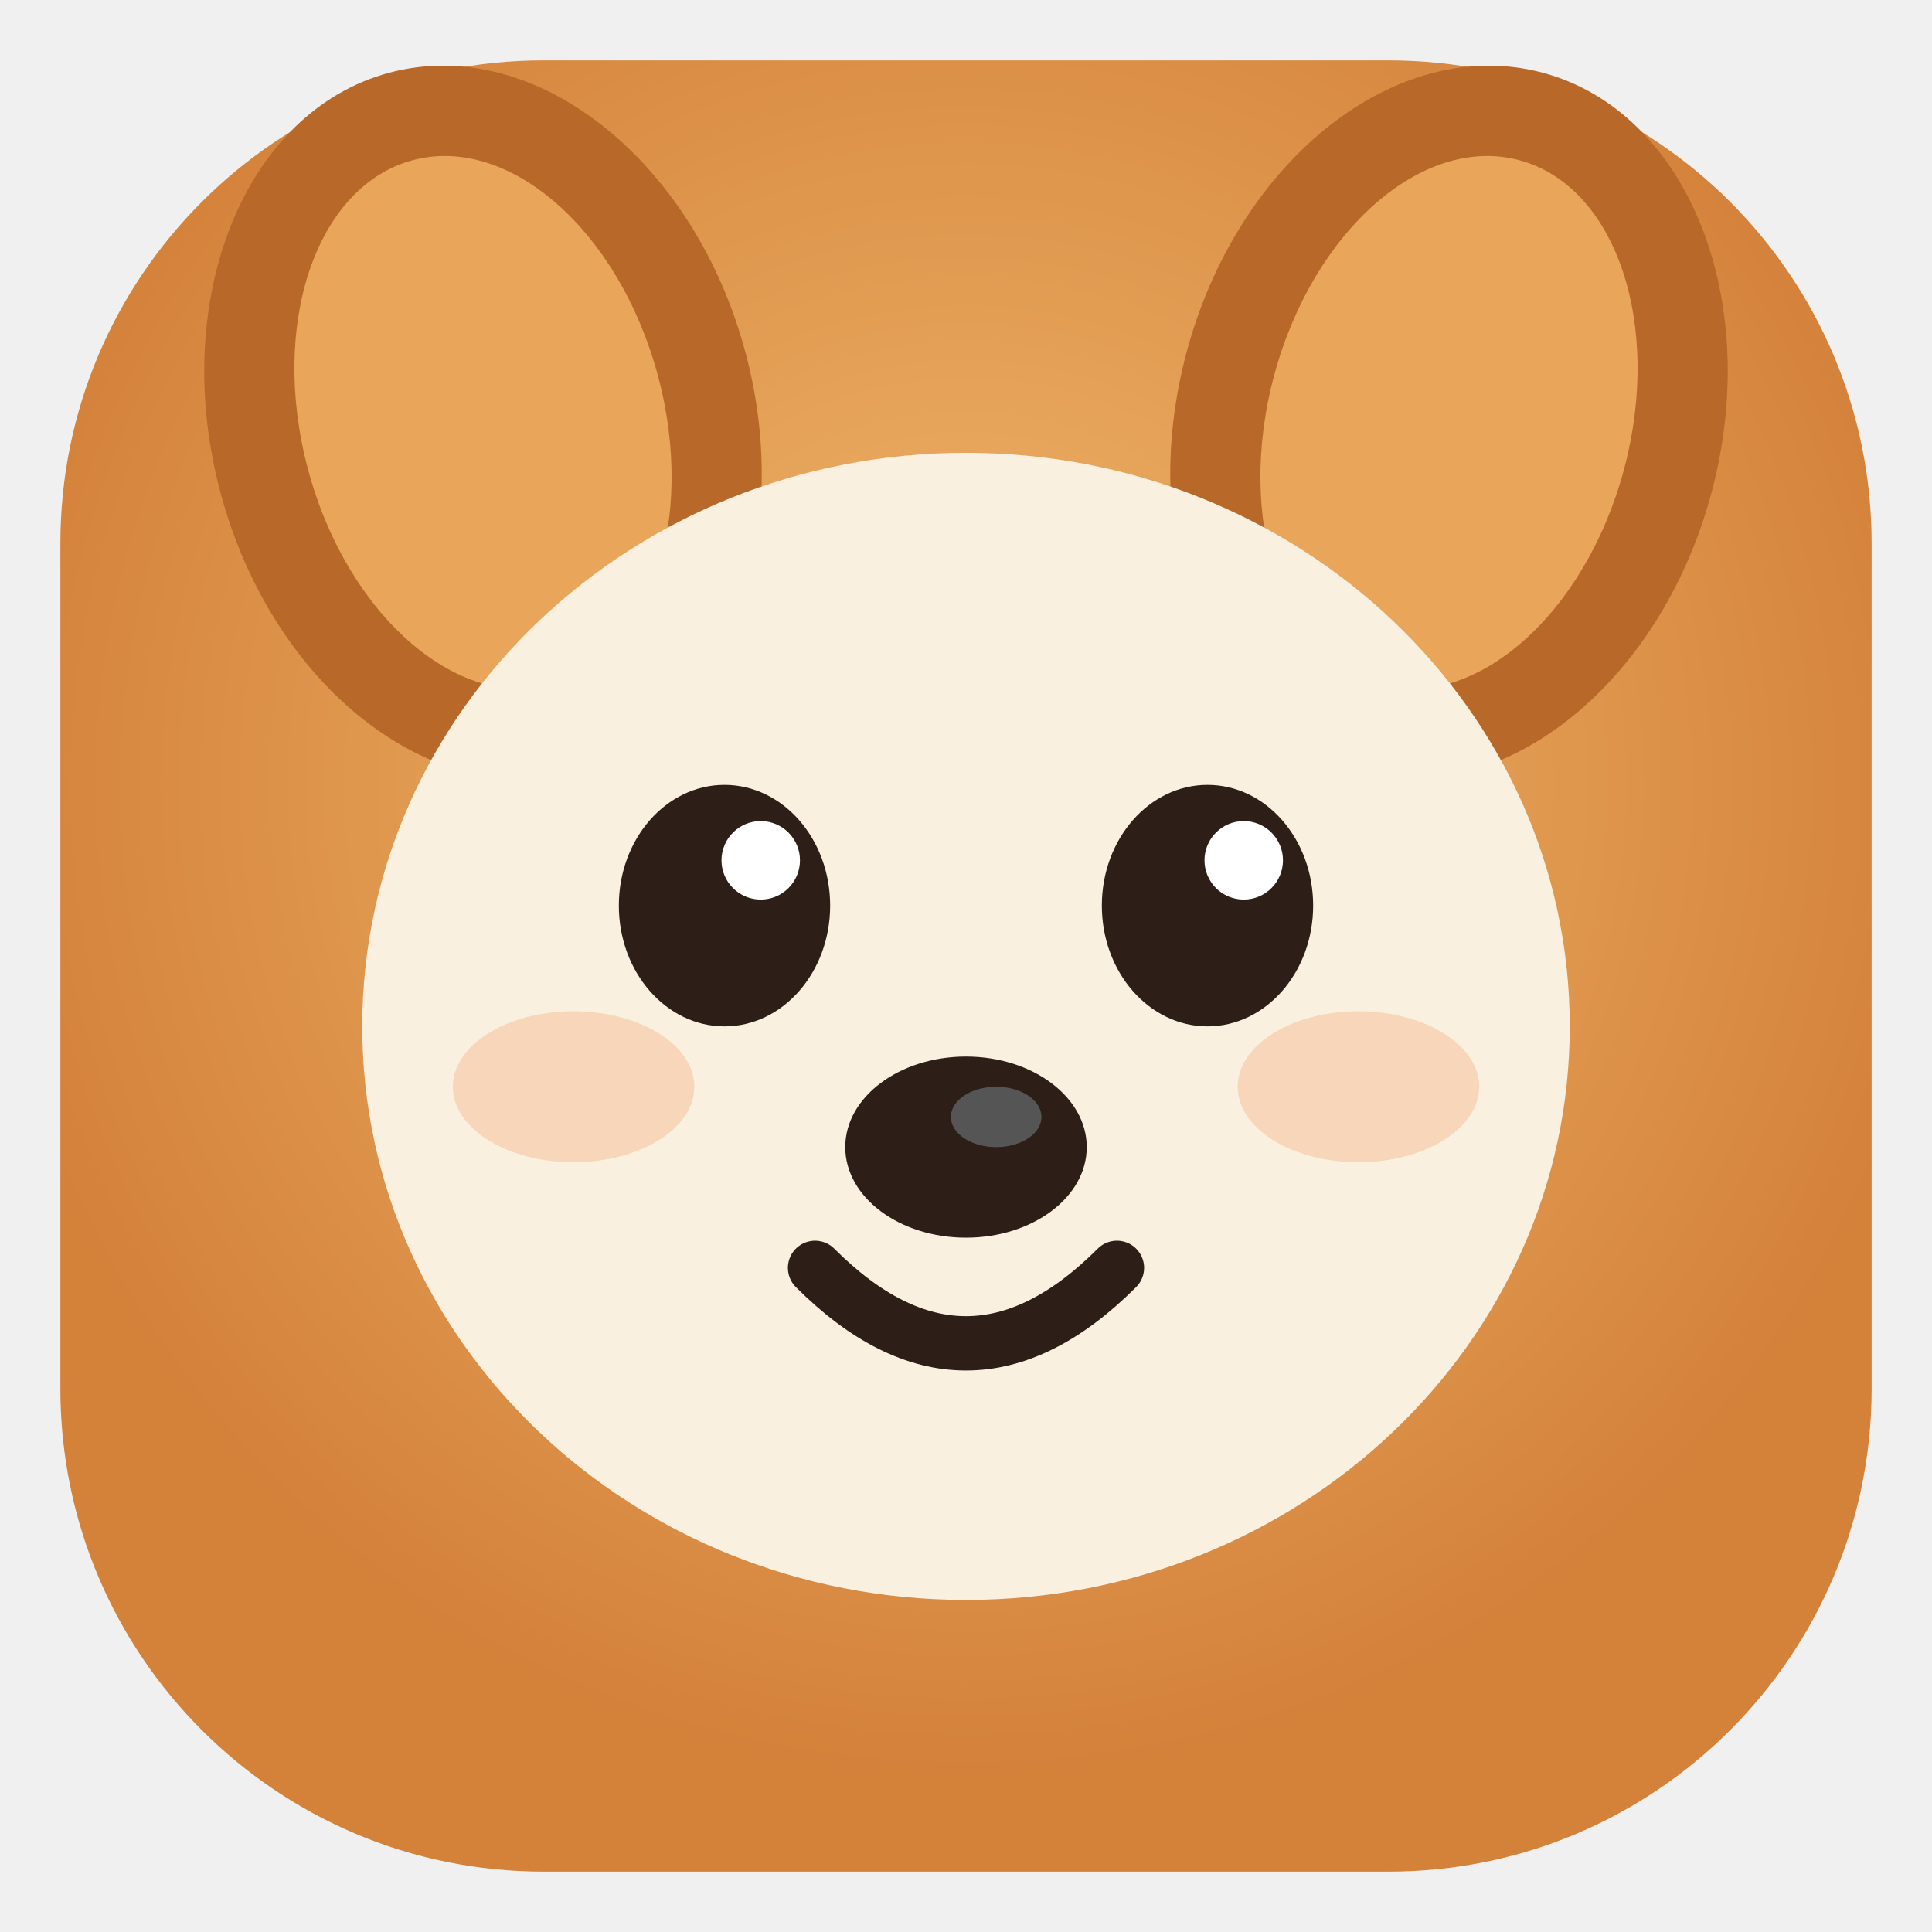
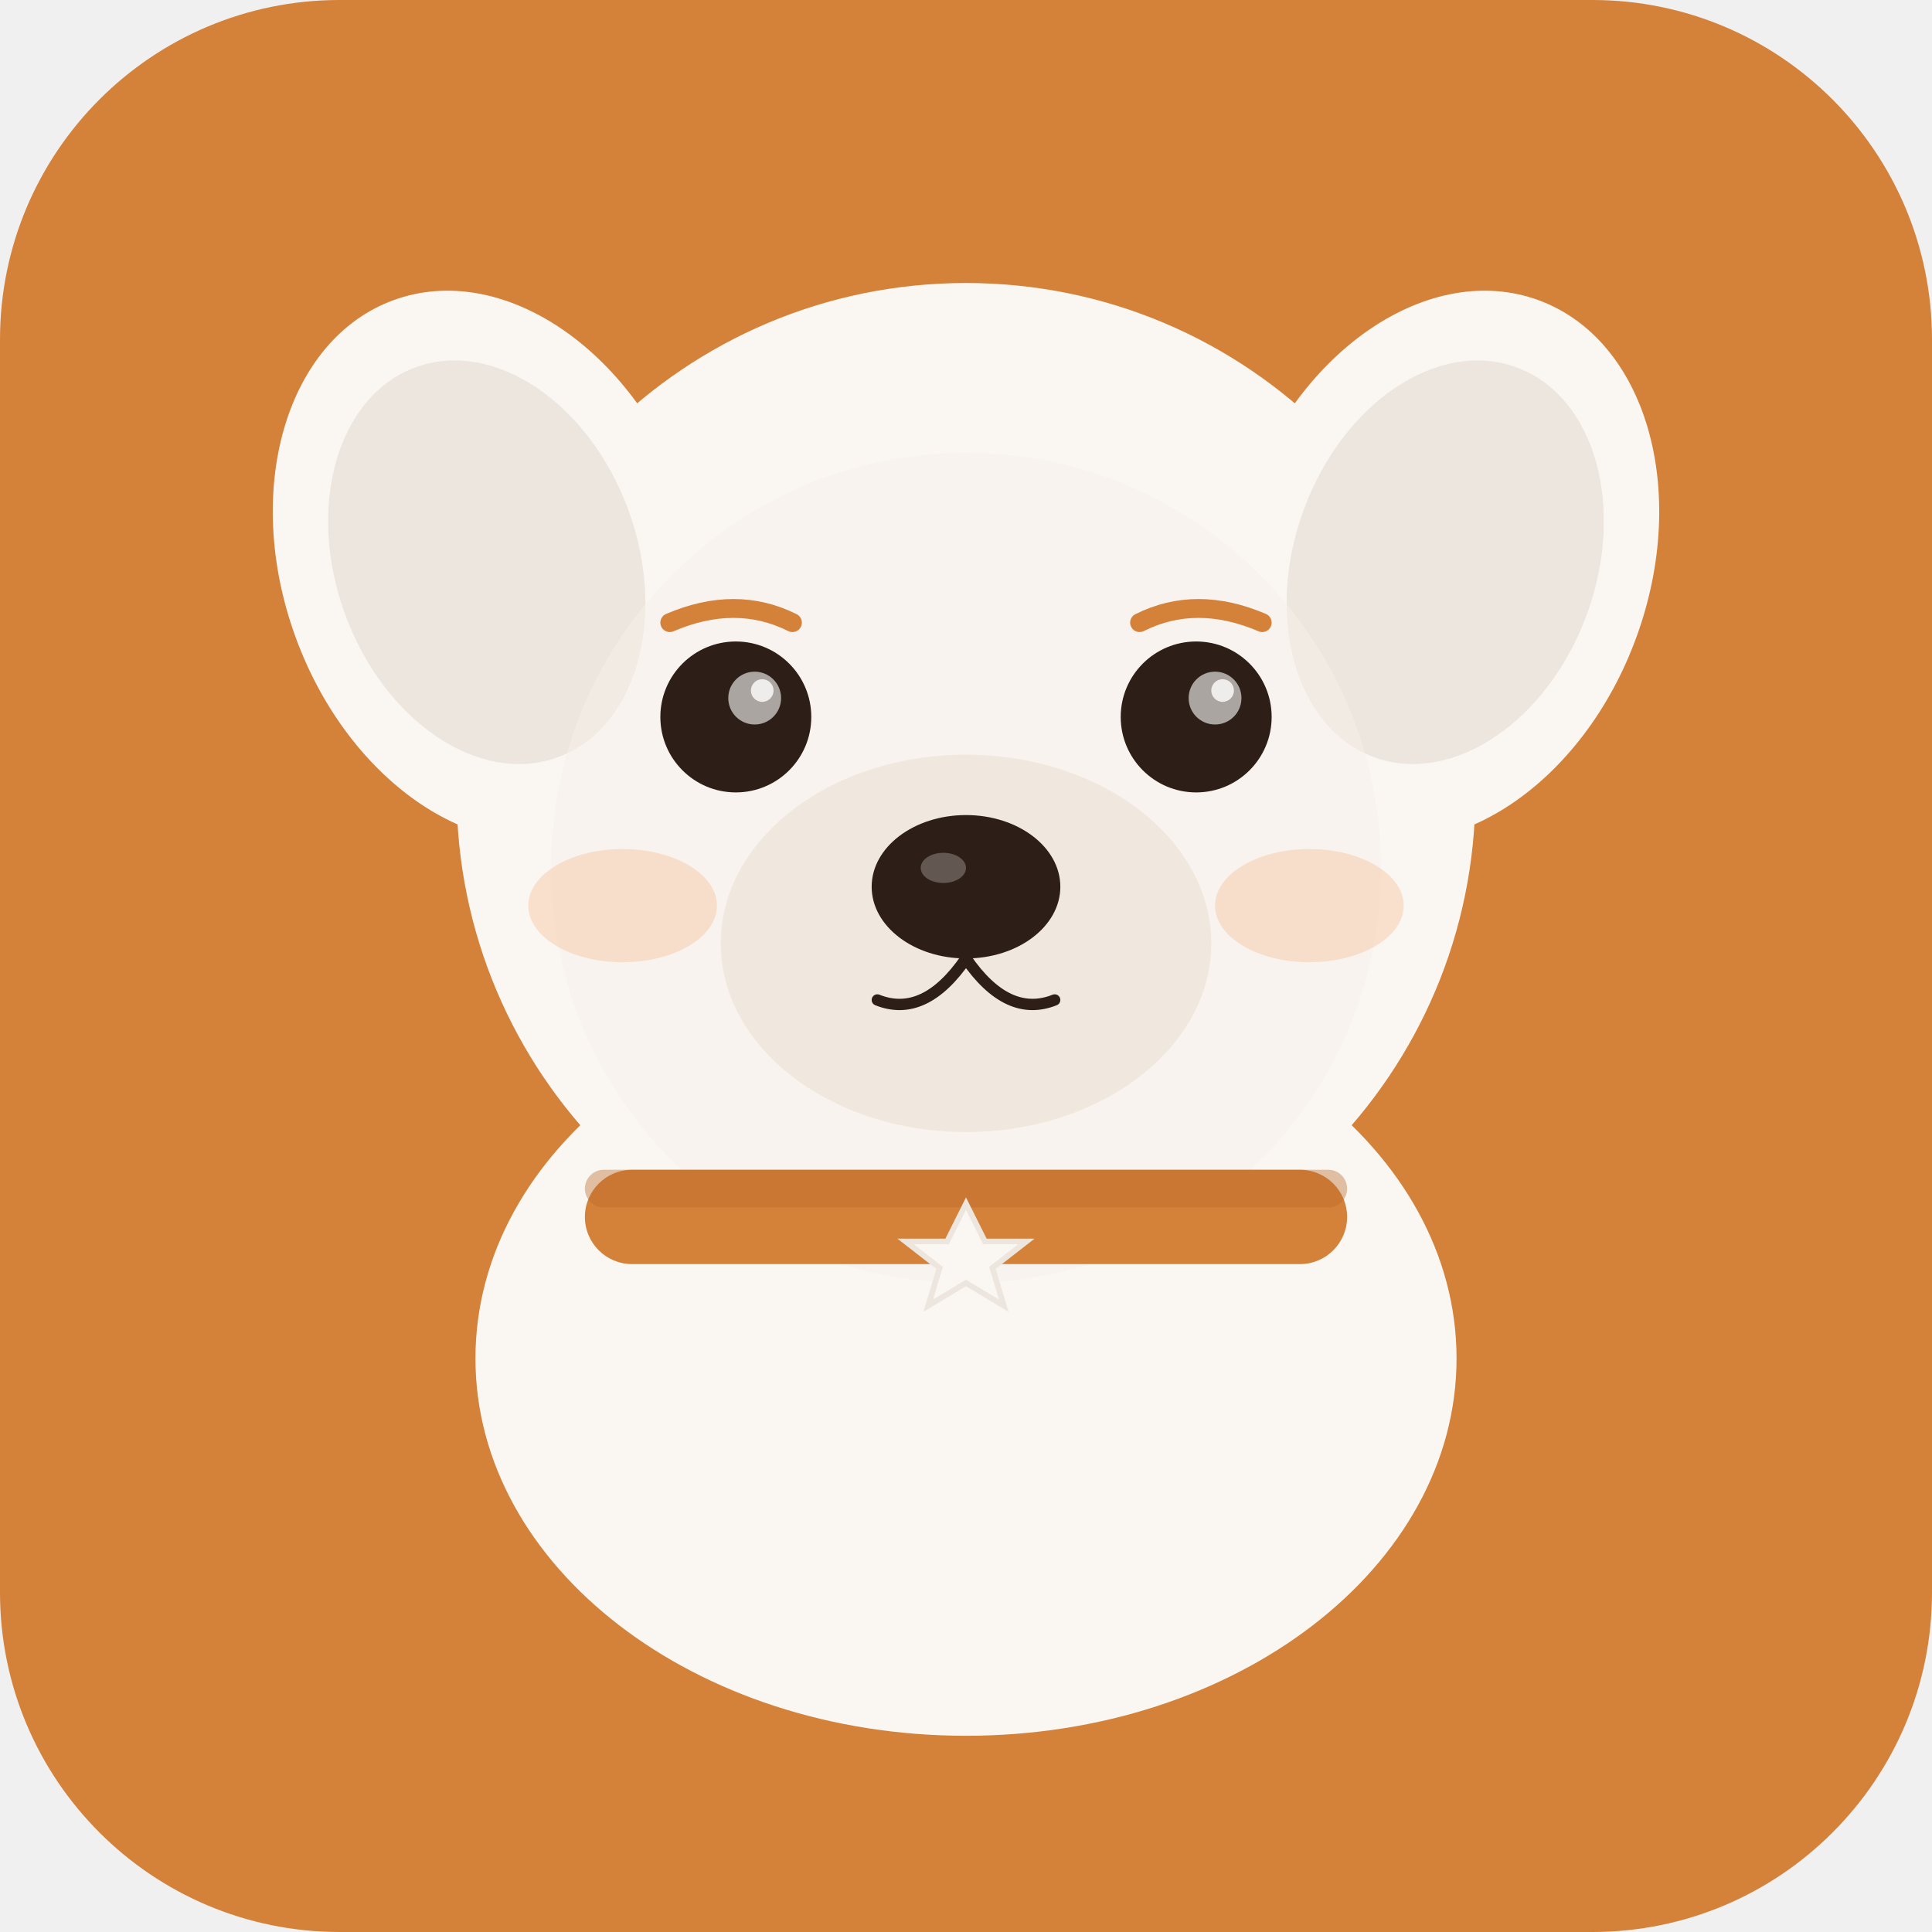
- <svg xmlns="http://www.w3.org/2000/svg" viewBox="0 0 64 64">
-   <defs>
-     <radialGradient id="bg" cx="50%" cy="40%" r="55%">
-       <stop offset="0%" stop-color="#f0b86c" />
-       <stop offset="100%" stop-color="#d4813a" />
-     </radialGradient>
-   </defs>
-   <rect x="2" y="2" width="60" height="60" rx="16" fill="url(#bg)" />
-   <ellipse cx="16" cy="14" rx="9" ry="12" fill="#b86828" transform="rotate(-15 16 14)" />
-   <ellipse cx="16" cy="14" rx="6" ry="9" fill="#e9a55a" transform="rotate(-15 16 14)" />
-   <ellipse cx="48" cy="14" rx="9" ry="12" fill="#b86828" transform="rotate(15 48 14)" />
-   <ellipse cx="48" cy="14" rx="6" ry="9" fill="#e9a55a" transform="rotate(15 48 14)" />
-   <ellipse cx="32" cy="34" rx="20" ry="19" fill="#faf0e0" />
-   <ellipse cx="24" cy="30" rx="3.5" ry="4" fill="#2d1f17" />
-   <ellipse cx="40" cy="30" rx="3.5" ry="4" fill="#2d1f17" />
-   <circle cx="25.2" cy="28.5" r="1.3" fill="#fff" />
-   <circle cx="41.2" cy="28.5" r="1.3" fill="#fff" />
-   <ellipse cx="32" cy="38" rx="4" ry="3" fill="#2d1f17" />
-   <ellipse cx="33" cy="37" rx="1.5" ry="1" fill="#555" />
-   <path d="M27 42 Q32 47 37 42" fill="none" stroke="#2d1f17" stroke-width="1.8" stroke-linecap="round" />
-   <ellipse cx="19" cy="36" rx="4" ry="2.5" fill="#f5c4a0" opacity="0.6" />
-   <ellipse cx="45" cy="36" rx="4" ry="2.5" fill="#f5c4a0" opacity="0.6" />
+ <svg xmlns="http://www.w3.org/2000/svg" viewBox="0 0 1024 1024">
+   <rect width="1024" height="1024" rx="180" fill="#d4813a" />
+   <ellipse cx="512" cy="720" rx="260" ry="200" fill="#faf7f2" />
+   <circle cx="512" cy="420" r="270" fill="#faf7f2" />
+   <ellipse cx="260" cy="300" rx="110" ry="150" fill="#faf7f2" transform="rotate(-20 260 300)" />
+   <ellipse cx="258" cy="298" rx="80" ry="110" fill="#ede6de" transform="rotate(-20 258 298)" />
+   <ellipse cx="764" cy="300" rx="110" ry="150" fill="#faf7f2" transform="rotate(20 764 300)" />
+   <ellipse cx="766" cy="298" rx="80" ry="110" fill="#ede6de" transform="rotate(20 766 298)" />
+   <circle cx="512" cy="460" r="220" fill="#f5f0ea" opacity="0.5" />
+   <ellipse cx="512" cy="500" rx="130" ry="100" fill="#f0e8de" />
+   <ellipse cx="512" cy="470" rx="50" ry="38" fill="#2d1f17" />
+   <ellipse cx="500" cy="460" rx="12" ry="8" fill="#ffffff" opacity="0.25" />
+   <path d="M 512 508 Q 490 540 465 530" stroke="#2d1f17" stroke-width="6" fill="none" stroke-linecap="round" />
+   <path d="M 512 508 Q 534 540 559 530" stroke="#2d1f17" stroke-width="6" fill="none" stroke-linecap="round" />
+   <circle cx="390" cy="380" r="40" fill="#2d1f17" />
+   <circle cx="400" cy="370" r="14" fill="#ffffff" opacity="0.6" />
+   <circle cx="404" cy="366" r="6" fill="#ffffff" opacity="0.8" />
+   <circle cx="634" cy="380" r="40" fill="#2d1f17" />
+   <circle cx="644" cy="370" r="14" fill="#ffffff" opacity="0.6" />
+   <circle cx="648" cy="366" r="6" fill="#ffffff" opacity="0.8" />
+   <path d="M 355 330 Q 390 315 420 330" stroke="#d4813a" stroke-width="10" fill="none" stroke-linecap="round" />
+   <path d="M 604 330 Q 634 315 669 330" stroke="#d4813a" stroke-width="10" fill="none" stroke-linecap="round" />
+   <rect x="310" y="620" width="404" height="50" rx="25" fill="#d4813a" />
+   <rect x="310" y="620" width="404" height="20" rx="10" fill="#b86828" opacity="0.4" />
+   <polygon points="512,638 522,658 544,658 526,672 532,692 512,680 492,692 498,672 480,658 502,658" fill="#faf7f2" stroke="#ede6de" stroke-width="3" />
+   <ellipse cx="330" cy="480" rx="50" ry="30" fill="#f5c9a8" opacity="0.5" />
+   <ellipse cx="694" cy="480" rx="50" ry="30" fill="#f5c9a8" opacity="0.5" />
</svg>
